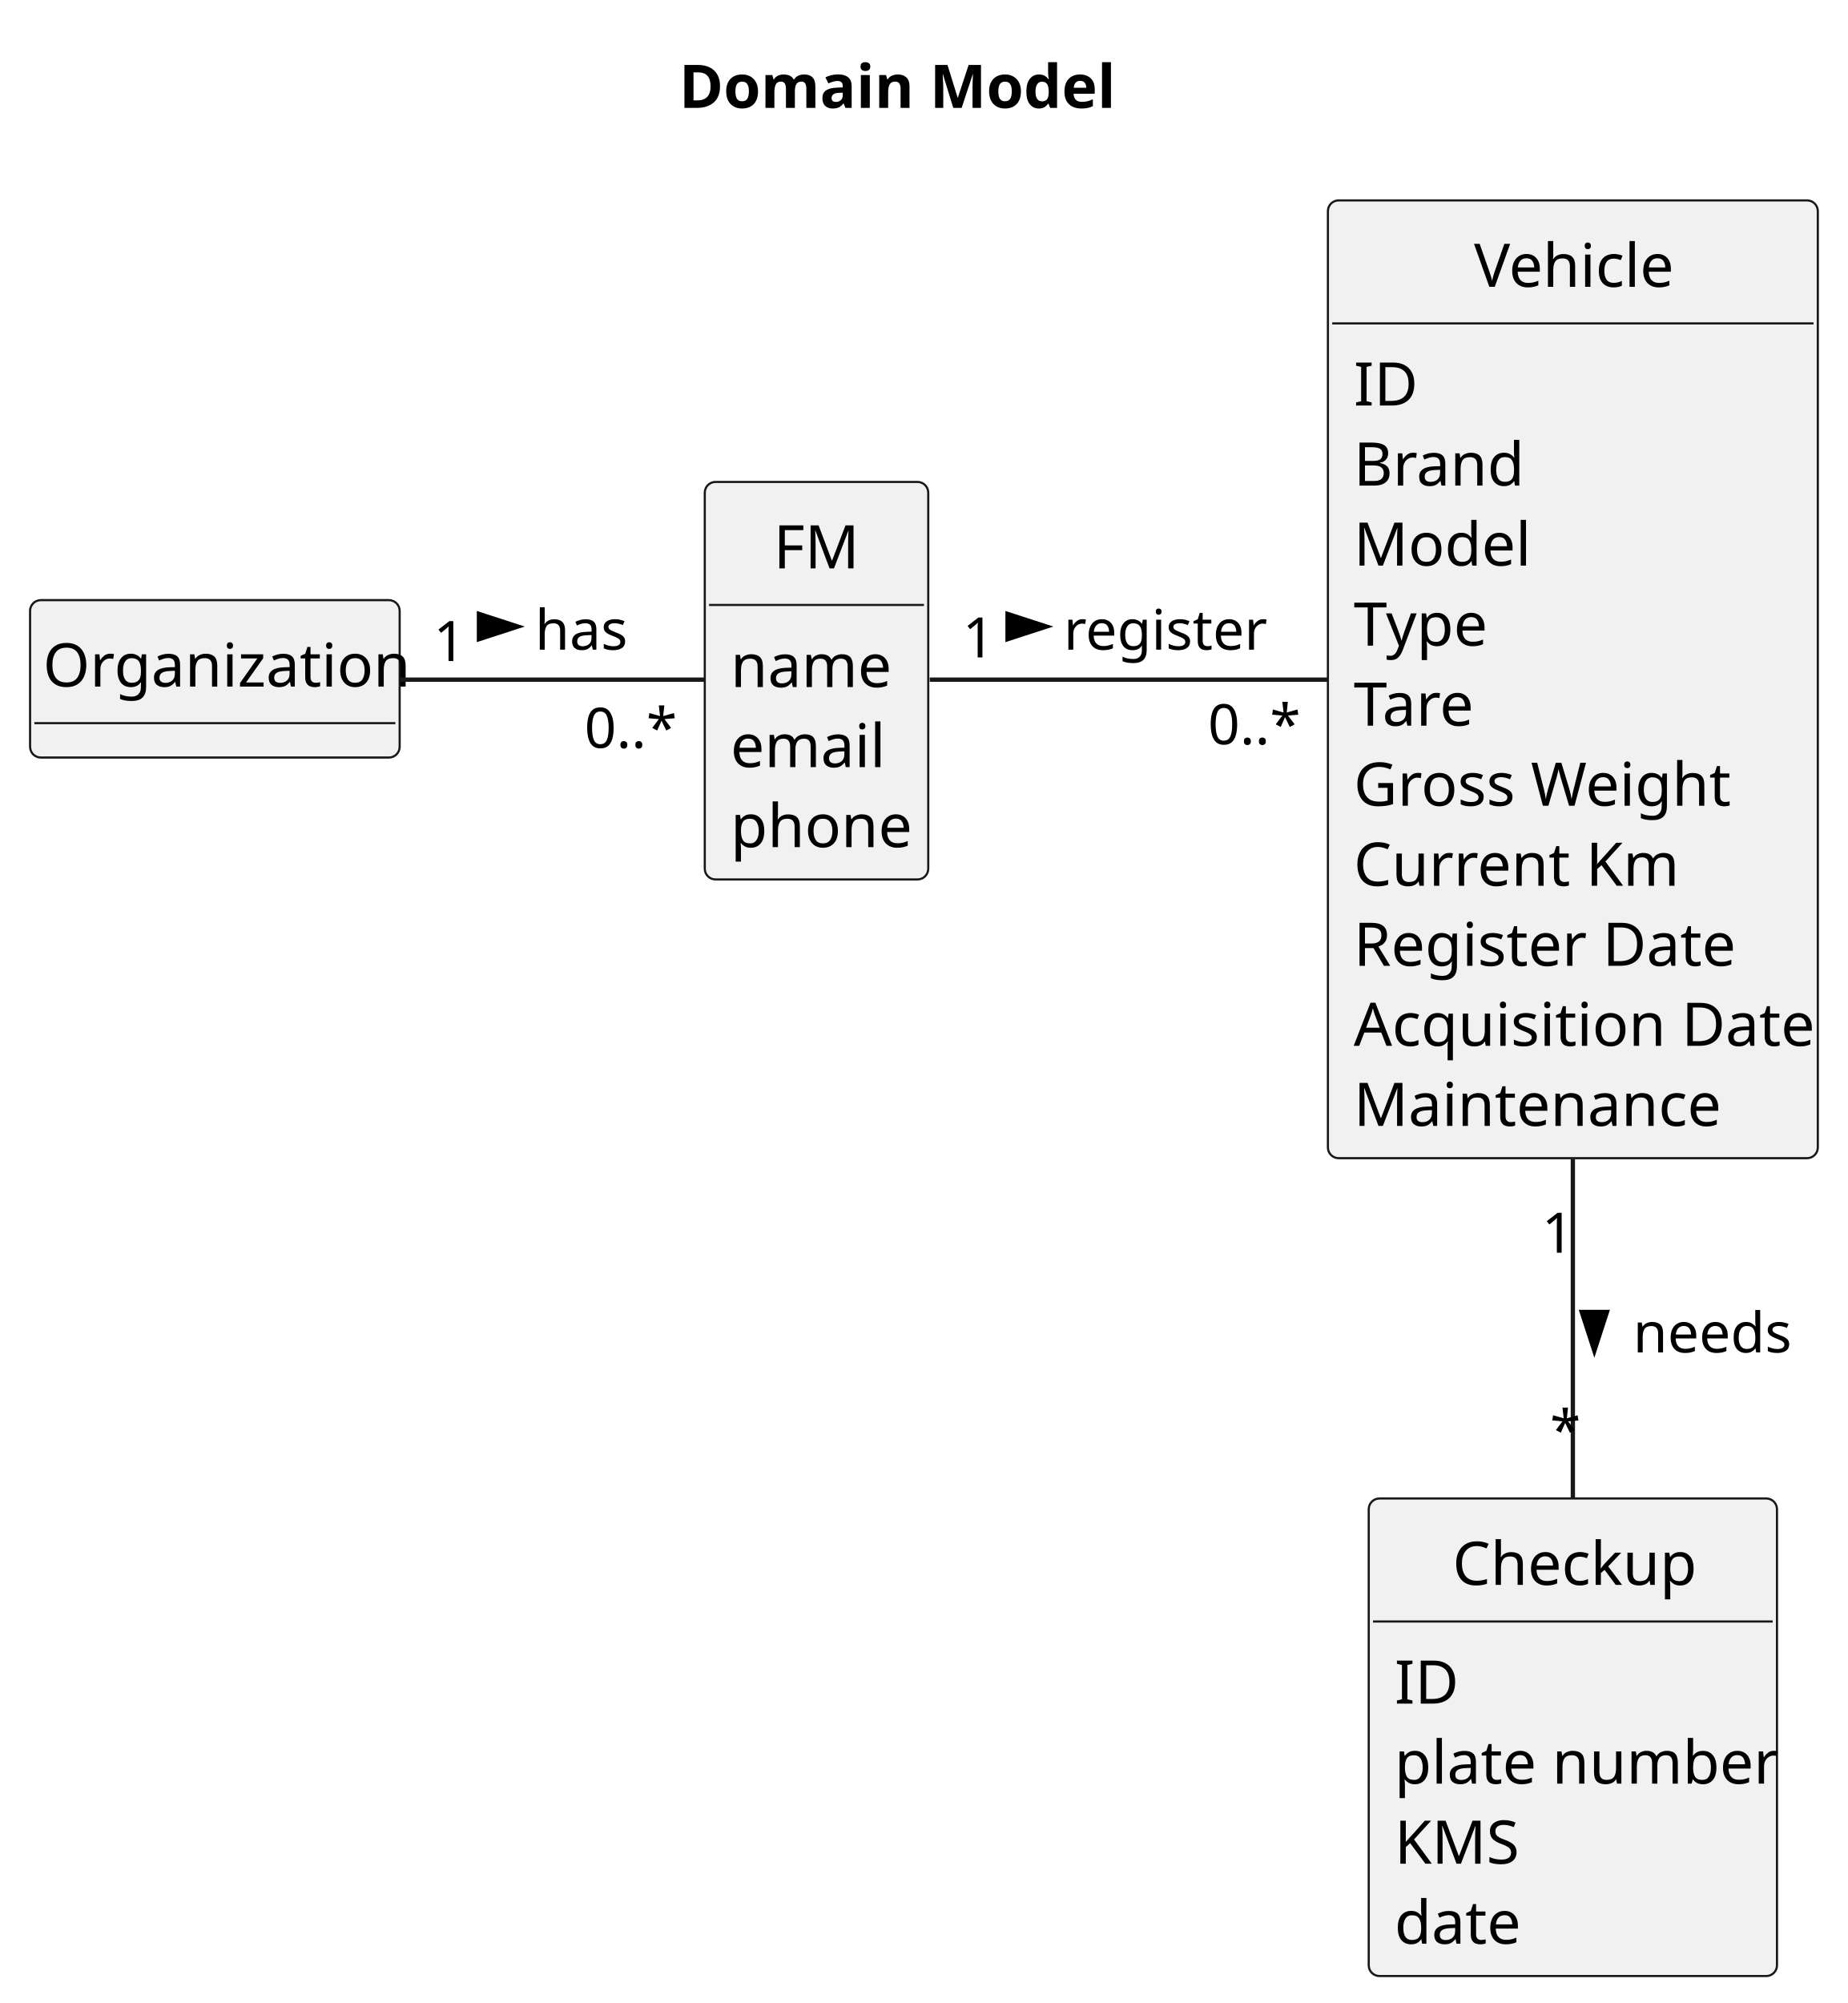
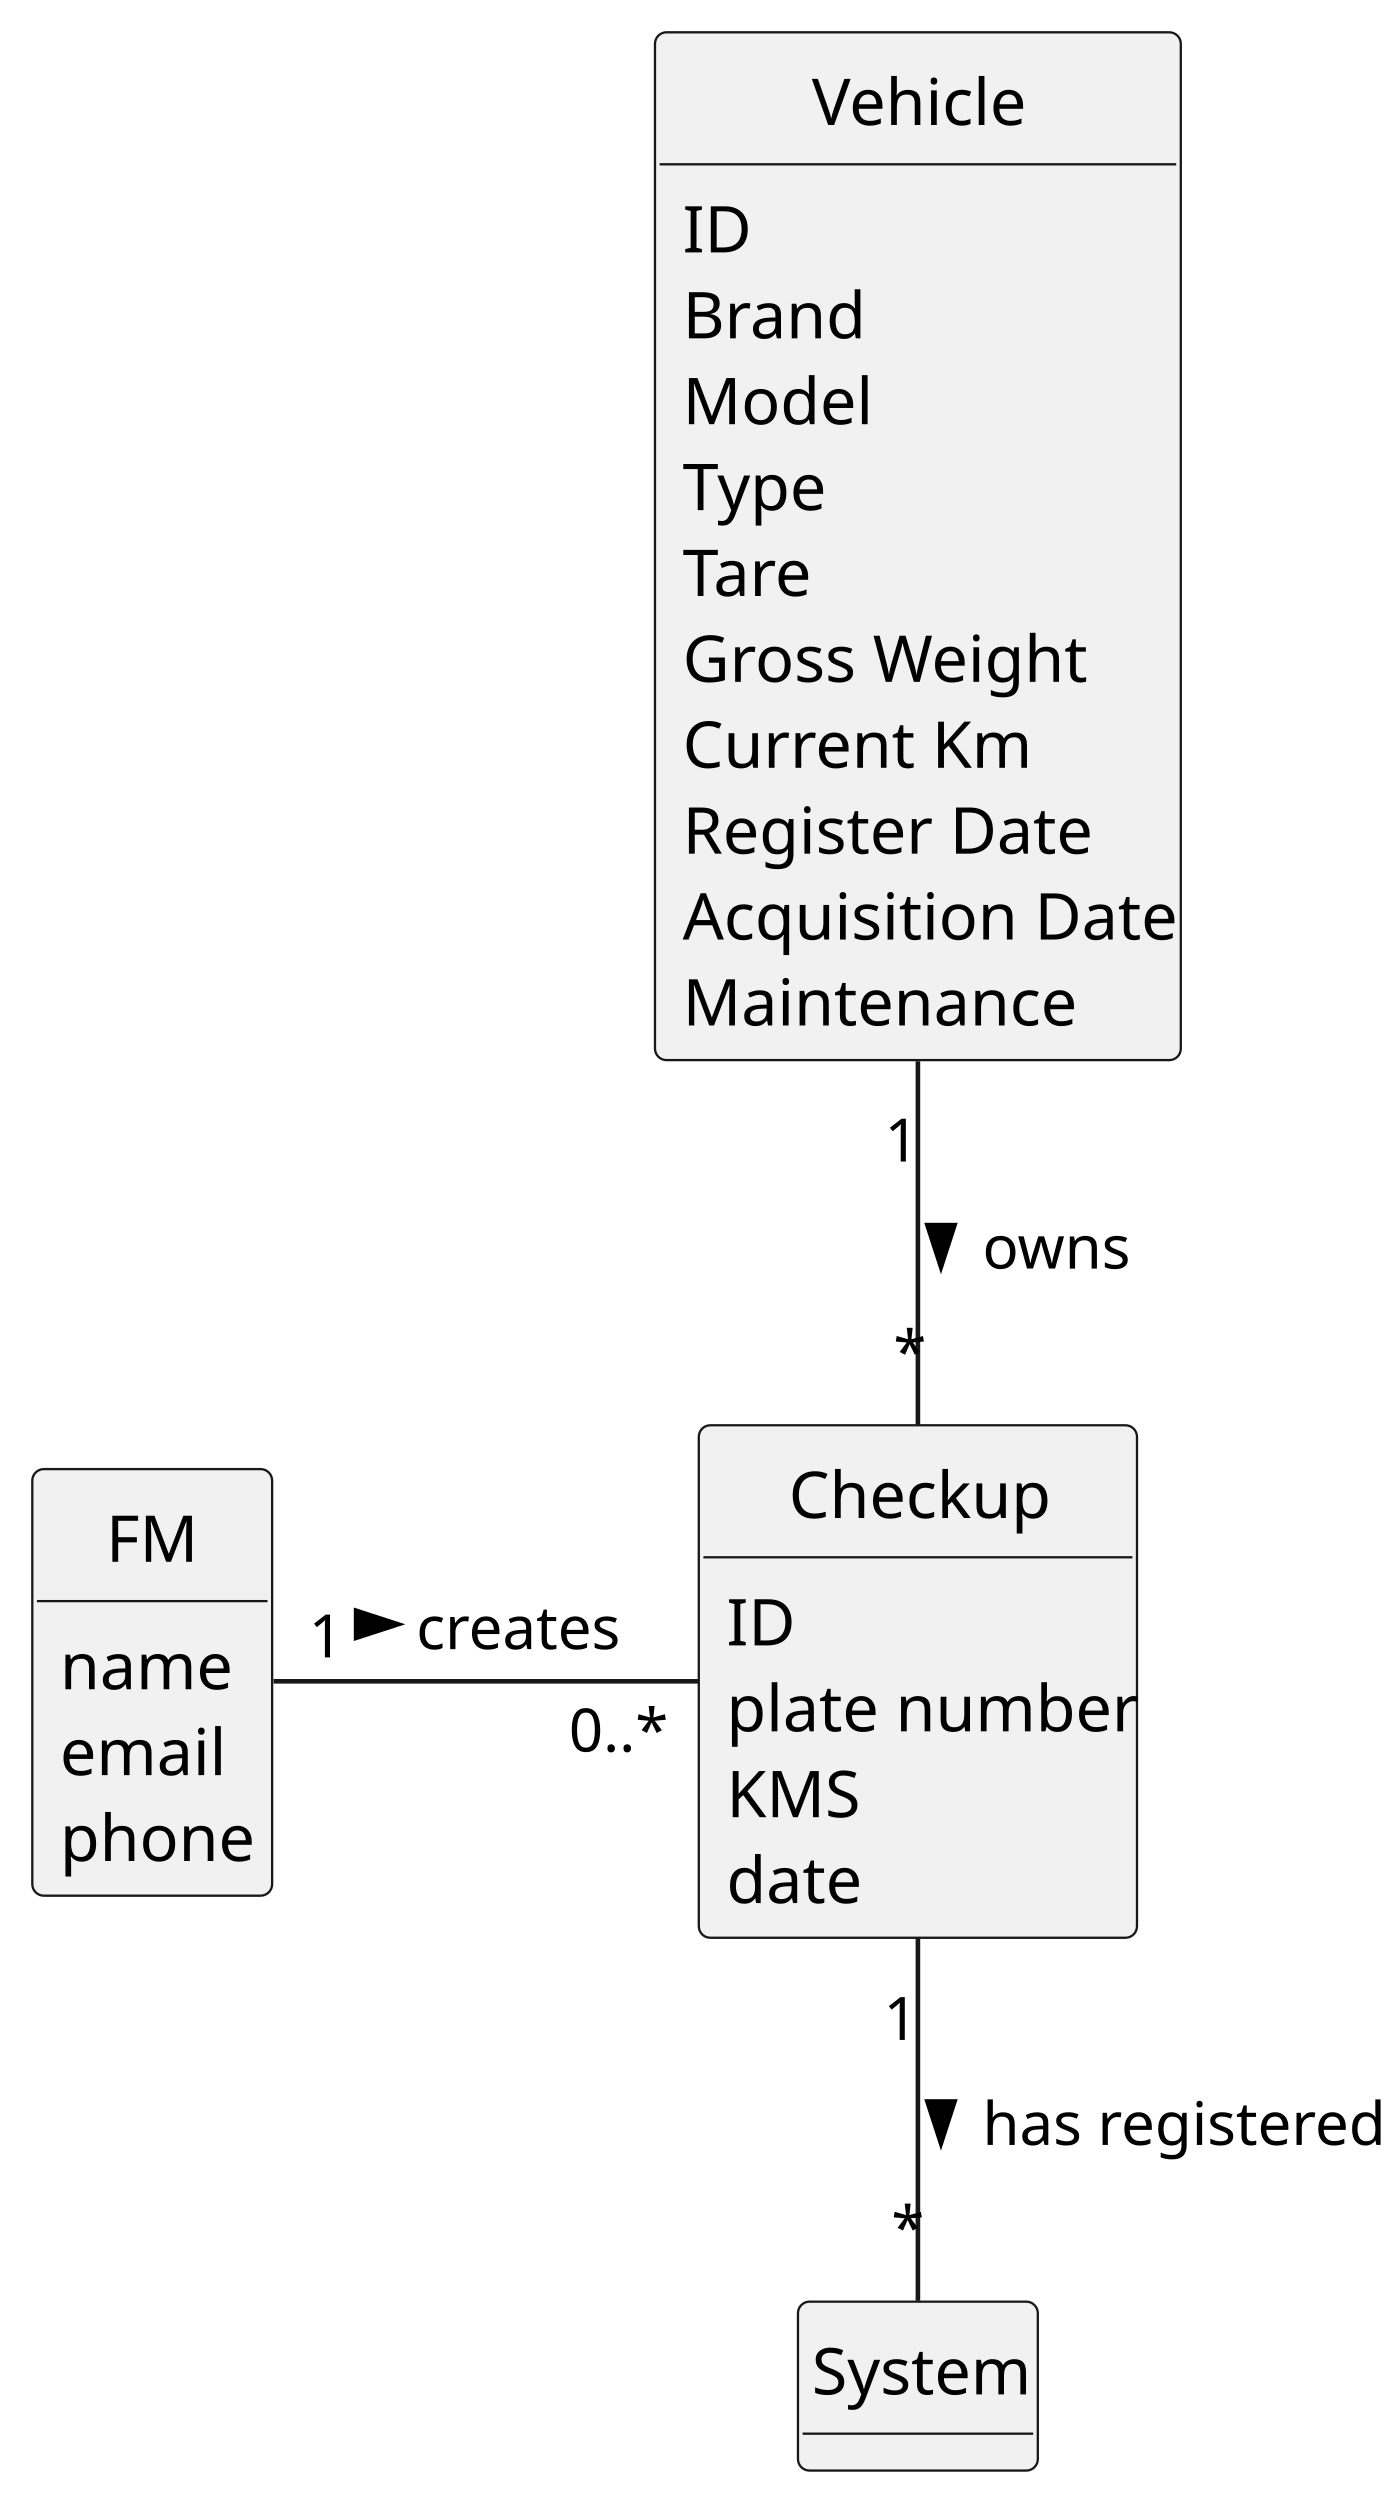
- <svg xmlns="http://www.w3.org/2000/svg" contentStyleType="text/css" height="466px" preserveAspectRatio="none" style="width:430px;height:466px;background:#FFFFFF;" version="1.1" viewBox="0 0 430 466" width="430px" zoomAndPan="magnify">
+ <svg xmlns="http://www.w3.org/2000/svg" contentStyleType="text/css" height="542px" preserveAspectRatio="none" style="width:303px;height:542px;background:#FFFFFF;" version="1.1" viewBox="0 0 303 542" width="303px" zoomAndPan="magnify">
  <defs />
  <g>
-     <text fill="#000000" font-family="sans-serif" font-size="14" font-weight="bold" lengthAdjust="spacing" textLength="100" x="158" y="25.107">Domain Model</text>
    <g id="elem_FM">
-       <rect codeLine="14" fill="#F1F1F1" height="92.484" id="FM" rx="2.5" ry="2.5" style="stroke:#181818;stroke-width:0.5;" width="52" x="164" y="112.121" />
-       <text fill="#000000" font-family="sans-serif" font-size="14" lengthAdjust="spacing" textLength="20" x="180" y="132.228">FM</text>
-       <line style="stroke:#181818;stroke-width:0.5;" x1="165" x2="215" y1="140.742" y2="140.742" />
-       <text fill="#000000" font-family="sans-serif" font-size="14" lengthAdjust="spacing" textLength="35" x="170" y="159.85">name</text>
-       <text fill="#000000" font-family="sans-serif" font-size="14" lengthAdjust="spacing" textLength="33" x="170" y="178.471">email</text>
-       <text fill="#000000" font-family="sans-serif" font-size="14" lengthAdjust="spacing" textLength="40" x="170" y="197.092">phone</text>
+       <rect codeLine="18" fill="#F1F1F1" height="92.484" id="FM" rx="2.5" ry="2.5" style="stroke:#181818;stroke-width:0.5;" width="52" x="7" y="318.5" />
+       <text fill="#000000" font-family="sans-serif" font-size="14" lengthAdjust="spacing" textLength="20" x="23" y="338.607">FM</text>
+       <line style="stroke:#181818;stroke-width:0.5;" x1="8" x2="58" y1="347.121" y2="347.121" />
+       <text fill="#000000" font-family="sans-serif" font-size="14" lengthAdjust="spacing" textLength="35" x="13" y="366.228">name</text>
+       <text fill="#000000" font-family="sans-serif" font-size="14" lengthAdjust="spacing" textLength="33" x="13" y="384.85">email</text>
+       <text fill="#000000" font-family="sans-serif" font-size="14" lengthAdjust="spacing" textLength="40" x="13" y="403.471">phone</text>
    </g>
    <g id="elem_Checkup">
-       <rect codeLine="20" fill="#F1F1F1" height="111.106" id="Checkup" rx="2.5" ry="2.5" style="stroke:#181818;stroke-width:0.5;" width="95" x="318.5" y="348.621" />
-       <text fill="#000000" font-family="sans-serif" font-size="14" lengthAdjust="spacing" textLength="56" x="338" y="368.728">Checkup</text>
-       <line style="stroke:#181818;stroke-width:0.5;" x1="319.5" x2="412.5" y1="377.242" y2="377.242" />
-       <text fill="#000000" font-family="sans-serif" font-size="14" lengthAdjust="spacing" textLength="13" x="324.5" y="396.35">ID</text>
-       <text fill="#000000" font-family="sans-serif" font-size="14" lengthAdjust="spacing" textLength="83" x="324.5" y="414.971">plate number</text>
-       <text fill="#000000" font-family="sans-serif" font-size="14" lengthAdjust="spacing" textLength="29" x="324.5" y="433.592">KMS</text>
-       <text fill="#000000" font-family="sans-serif" font-size="14" lengthAdjust="spacing" textLength="28" x="324.5" y="452.213">date</text>
+       <rect codeLine="24" fill="#F1F1F1" height="111.106" id="Checkup" rx="2.5" ry="2.5" style="stroke:#181818;stroke-width:0.5;" width="95" x="151.5" y="309" />
+       <text fill="#000000" font-family="sans-serif" font-size="14" lengthAdjust="spacing" textLength="56" x="171" y="329.107">Checkup</text>
+       <line style="stroke:#181818;stroke-width:0.5;" x1="152.5" x2="245.5" y1="337.621" y2="337.621" />
+       <text fill="#000000" font-family="sans-serif" font-size="14" lengthAdjust="spacing" textLength="13" x="157.5" y="356.728">ID</text>
+       <text fill="#000000" font-family="sans-serif" font-size="14" lengthAdjust="spacing" textLength="83" x="157.5" y="375.35">plate number</text>
+       <text fill="#000000" font-family="sans-serif" font-size="14" lengthAdjust="spacing" textLength="29" x="157.5" y="393.971">KMS</text>
+       <text fill="#000000" font-family="sans-serif" font-size="14" lengthAdjust="spacing" textLength="28" x="157.5" y="412.592">date</text>
    </g>
    <g id="elem_Vehicle">
-       <rect codeLine="27" fill="#F1F1F1" height="222.832" id="Vehicle" rx="2.5" ry="2.5" style="stroke:#181818;stroke-width:0.5;" width="114" x="309" y="46.621" />
-       <text fill="#000000" font-family="sans-serif" font-size="14" lengthAdjust="spacing" textLength="46" x="343" y="66.728">Vehicle</text>
-       <line style="stroke:#181818;stroke-width:0.5;" x1="310" x2="422" y1="75.242" y2="75.242" />
-       <text fill="#000000" font-family="sans-serif" font-size="14" lengthAdjust="spacing" textLength="13" x="315" y="94.35">ID</text>
-       <text fill="#000000" font-family="sans-serif" font-size="14" lengthAdjust="spacing" textLength="38" x="315" y="112.971">Brand</text>
-       <text fill="#000000" font-family="sans-serif" font-size="14" lengthAdjust="spacing" textLength="38" x="315" y="131.592">Model</text>
-       <text fill="#000000" font-family="sans-serif" font-size="14" lengthAdjust="spacing" textLength="32" x="315" y="150.213">Type</text>
-       <text fill="#000000" font-family="sans-serif" font-size="14" lengthAdjust="spacing" textLength="30" x="315" y="168.834">Tare</text>
-       <text fill="#000000" font-family="sans-serif" font-size="14" lengthAdjust="spacing" textLength="86" x="315" y="187.455">Gross Weight</text>
-       <text fill="#000000" font-family="sans-serif" font-size="14" lengthAdjust="spacing" textLength="72" x="315" y="206.076">Current Km</text>
-       <text fill="#000000" font-family="sans-serif" font-size="14" lengthAdjust="spacing" textLength="87" x="315" y="224.697">Register Date</text>
-       <text fill="#000000" font-family="sans-serif" font-size="14" lengthAdjust="spacing" textLength="102" x="315" y="243.318">Acquisition Date</text>
-       <text fill="#000000" font-family="sans-serif" font-size="14" lengthAdjust="spacing" textLength="81" x="315" y="261.94">Maintenance</text>
+       <rect codeLine="35" fill="#F1F1F1" height="222.832" id="Vehicle" rx="2.5" ry="2.5" style="stroke:#181818;stroke-width:0.5;" width="114" x="142" y="7" />
+       <text fill="#000000" font-family="sans-serif" font-size="14" lengthAdjust="spacing" textLength="46" x="176" y="27.107">Vehicle</text>
+       <line style="stroke:#181818;stroke-width:0.5;" x1="143" x2="255" y1="35.621" y2="35.621" />
+       <text fill="#000000" font-family="sans-serif" font-size="14" lengthAdjust="spacing" textLength="13" x="148" y="54.728">ID</text>
+       <text fill="#000000" font-family="sans-serif" font-size="14" lengthAdjust="spacing" textLength="38" x="148" y="73.35">Brand</text>
+       <text fill="#000000" font-family="sans-serif" font-size="14" lengthAdjust="spacing" textLength="38" x="148" y="91.971">Model</text>
+       <text fill="#000000" font-family="sans-serif" font-size="14" lengthAdjust="spacing" textLength="32" x="148" y="110.592">Type</text>
+       <text fill="#000000" font-family="sans-serif" font-size="14" lengthAdjust="spacing" textLength="30" x="148" y="129.213">Tare</text>
+       <text fill="#000000" font-family="sans-serif" font-size="14" lengthAdjust="spacing" textLength="86" x="148" y="147.834">Gross Weight</text>
+       <text fill="#000000" font-family="sans-serif" font-size="14" lengthAdjust="spacing" textLength="72" x="148" y="166.455">Current Km</text>
+       <text fill="#000000" font-family="sans-serif" font-size="14" lengthAdjust="spacing" textLength="87" x="148" y="185.076">Register Date</text>
+       <text fill="#000000" font-family="sans-serif" font-size="14" lengthAdjust="spacing" textLength="102" x="148" y="203.697">Acquisition Date</text>
+       <text fill="#000000" font-family="sans-serif" font-size="14" lengthAdjust="spacing" textLength="81" x="148" y="222.318">Maintenance</text>
    </g>
-     <g id="elem_Organization">
-       <rect fill="#F1F1F1" height="36.621" id="Organization" rx="2.5" ry="2.5" style="stroke:#181818;stroke-width:0.5;" width="86" x="7" y="139.621" />
-       <text fill="#000000" font-family="sans-serif" font-size="14" lengthAdjust="spacing" textLength="80" x="10" y="159.728">Organization</text>
-       <line style="stroke:#181818;stroke-width:0.5;" x1="8" x2="92" y1="168.242" y2="168.242" />
+     <g id="elem_System">
+       <rect fill="#F1F1F1" height="36.621" id="System" rx="2.5" ry="2.5" style="stroke:#181818;stroke-width:0.5;" width="52" x="173" y="499" />
+       <text fill="#000000" font-family="sans-serif" font-size="14" lengthAdjust="spacing" textLength="46" x="176" y="519.107">System</text>
+       <line style="stroke:#181818;stroke-width:0.5;" x1="174" x2="224" y1="527.621" y2="527.621" />
    </g>
-     <g id="link_Organization_FM">
-       <path codeLine="40" d="M93.15,158.121 C116.29,158.121 144.04,158.121 163.89,158.121 " fill="none" id="Organization-FM" style="stroke:#181818;stroke-width:1.0;" />
-       <polygon fill="#000000" points="120.5,145.767,111.455,142.828,111.455,148.706,120.5,145.767" style="stroke:#000000;stroke-width:1.0;" />
-       <text fill="#000000" font-family="sans-serif" font-size="13" lengthAdjust="spacing" textLength="21" x="124.5" y="151.149">has</text>
-       <text fill="#000000" font-family="sans-serif" font-size="13" lengthAdjust="spacing" textLength="7" x="100.876" y="153.797">1</text>
-       <text fill="#000000" font-family="sans-serif" font-size="13" lengthAdjust="spacing" textLength="20" x="135.991" y="173.988">0..*</text>
-     </g>
-     <g id="link_FM_Vehicle">
-       <path codeLine="41" d="M216.35,158.121 C240.71,158.121 277.73,158.121 308.85,158.121 " fill="none" id="FM-Vehicle" style="stroke:#181818;stroke-width:1.0;" />
-       <polygon fill="#000000" points="243.5,145.767,234.455,142.828,234.455,148.706,243.5,145.767" style="stroke:#000000;stroke-width:1.0;" />
-       <text fill="#000000" font-family="sans-serif" font-size="13" lengthAdjust="spacing" textLength="43" x="247.5" y="151.149">register</text>
-       <text fill="#000000" font-family="sans-serif" font-size="13" lengthAdjust="spacing" textLength="7" x="223.999" y="152.946">1</text>
-       <text fill="#000000" font-family="sans-serif" font-size="13" lengthAdjust="spacing" textLength="20" x="281.086" y="173.159">0..*</text>
+     <g id="link_FM_Checkup">
+       <path codeLine="57" d="M59.3,364.5 C83.99,364.5 121.49,364.5 151.42,364.5 " fill="none" id="FM-Checkup" style="stroke:#181818;stroke-width:1.0;" />
+       <polygon fill="#000000" points="86.25,352.146,77.205,349.207,77.205,355.084,86.25,352.146" style="stroke:#000000;stroke-width:1.0;" />
+       <text fill="#000000" font-family="sans-serif" font-size="13" lengthAdjust="spacing" textLength="43" x="90.25" y="357.528">creates</text>
+       <text fill="#000000" font-family="sans-serif" font-size="13" lengthAdjust="spacing" textLength="7" x="66.936" y="359.325">1</text>
+       <text fill="#000000" font-family="sans-serif" font-size="13" lengthAdjust="spacing" textLength="20" x="123.323" y="379.737">0..*</text>
    </g>
    <g id="link_Vehicle_Checkup">
-       <path codeLine="42" d="M366,269.701 C366,297.061 366,325.191 366,348.531 " fill="none" id="Vehicle-Checkup" style="stroke:#181818;stroke-width:1.0;" />
-       <polygon fill="#000000" points="371,314.267,373.939,305.221,368.061,305.221,371,314.267" style="stroke:#000000;stroke-width:1.0;" />
-       <text fill="#000000" font-family="sans-serif" font-size="13" lengthAdjust="spacing" textLength="35" x="380" y="314.649">needs</text>
-       <text fill="#000000" font-family="sans-serif" font-size="13" lengthAdjust="spacing" textLength="7" x="358.776" y="291.437">1</text>
-       <text fill="#000000" font-family="sans-serif" font-size="13" lengthAdjust="spacing" textLength="5" x="360.68" y="337.36">*</text>
+       <path codeLine="59" d="M199,230.08 C199,257.44 199,285.57 199,308.91 " fill="none" id="Vehicle-Checkup" style="stroke:#181818;stroke-width:1.0;" />
+       <polygon fill="#000000" points="204,274.646,206.939,265.6,201.061,265.6,204,274.646" style="stroke:#000000;stroke-width:1.0;" />
+       <text fill="#000000" font-family="sans-serif" font-size="13" lengthAdjust="spacing" textLength="30" x="213" y="275.028">owns</text>
+       <text fill="#000000" font-family="sans-serif" font-size="13" lengthAdjust="spacing" textLength="7" x="191.776" y="251.816">1</text>
+       <text fill="#000000" font-family="sans-serif" font-size="13" lengthAdjust="spacing" textLength="5" x="193.68" y="297.739">*</text>
+     </g>
+     <g id="link_Checkup_System">
+       <path codeLine="61" d="M199,420.01 C199,447.72 199,479.53 199,498.81 " fill="none" id="Checkup-System" style="stroke:#181818;stroke-width:1.0;" />
+       <polygon fill="#000000" points="204,464.646,206.939,455.6,201.061,455.6,204,464.646" style="stroke:#000000;stroke-width:1.0;" />
+       <text fill="#000000" font-family="sans-serif" font-size="13" lengthAdjust="spacing" textLength="82" x="213" y="465.028">has registered</text>
+       <text fill="#000000" font-family="sans-serif" font-size="13" lengthAdjust="spacing" textLength="7" x="191.552" y="442.252">1</text>
+       <text fill="#000000" font-family="sans-serif" font-size="13" lengthAdjust="spacing" textLength="5" x="193.234" y="487.614">*</text>
    </g>
  </g>
</svg>
